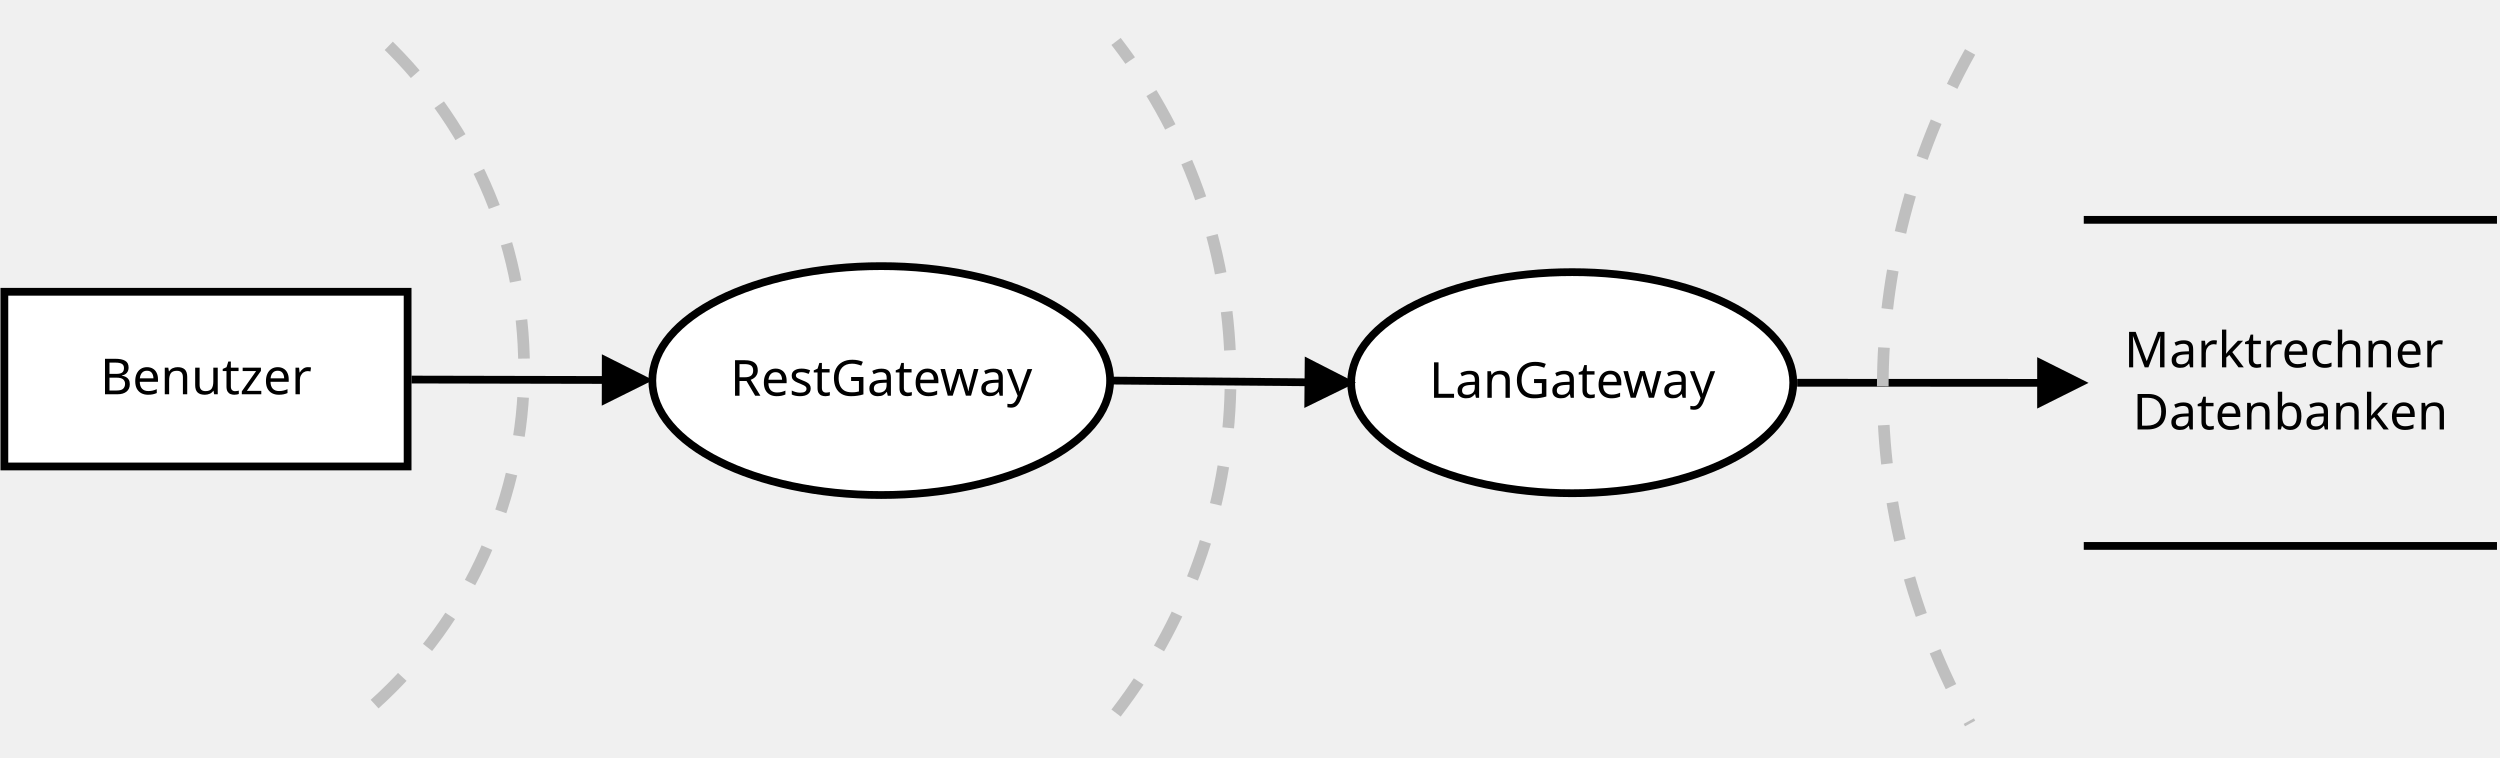
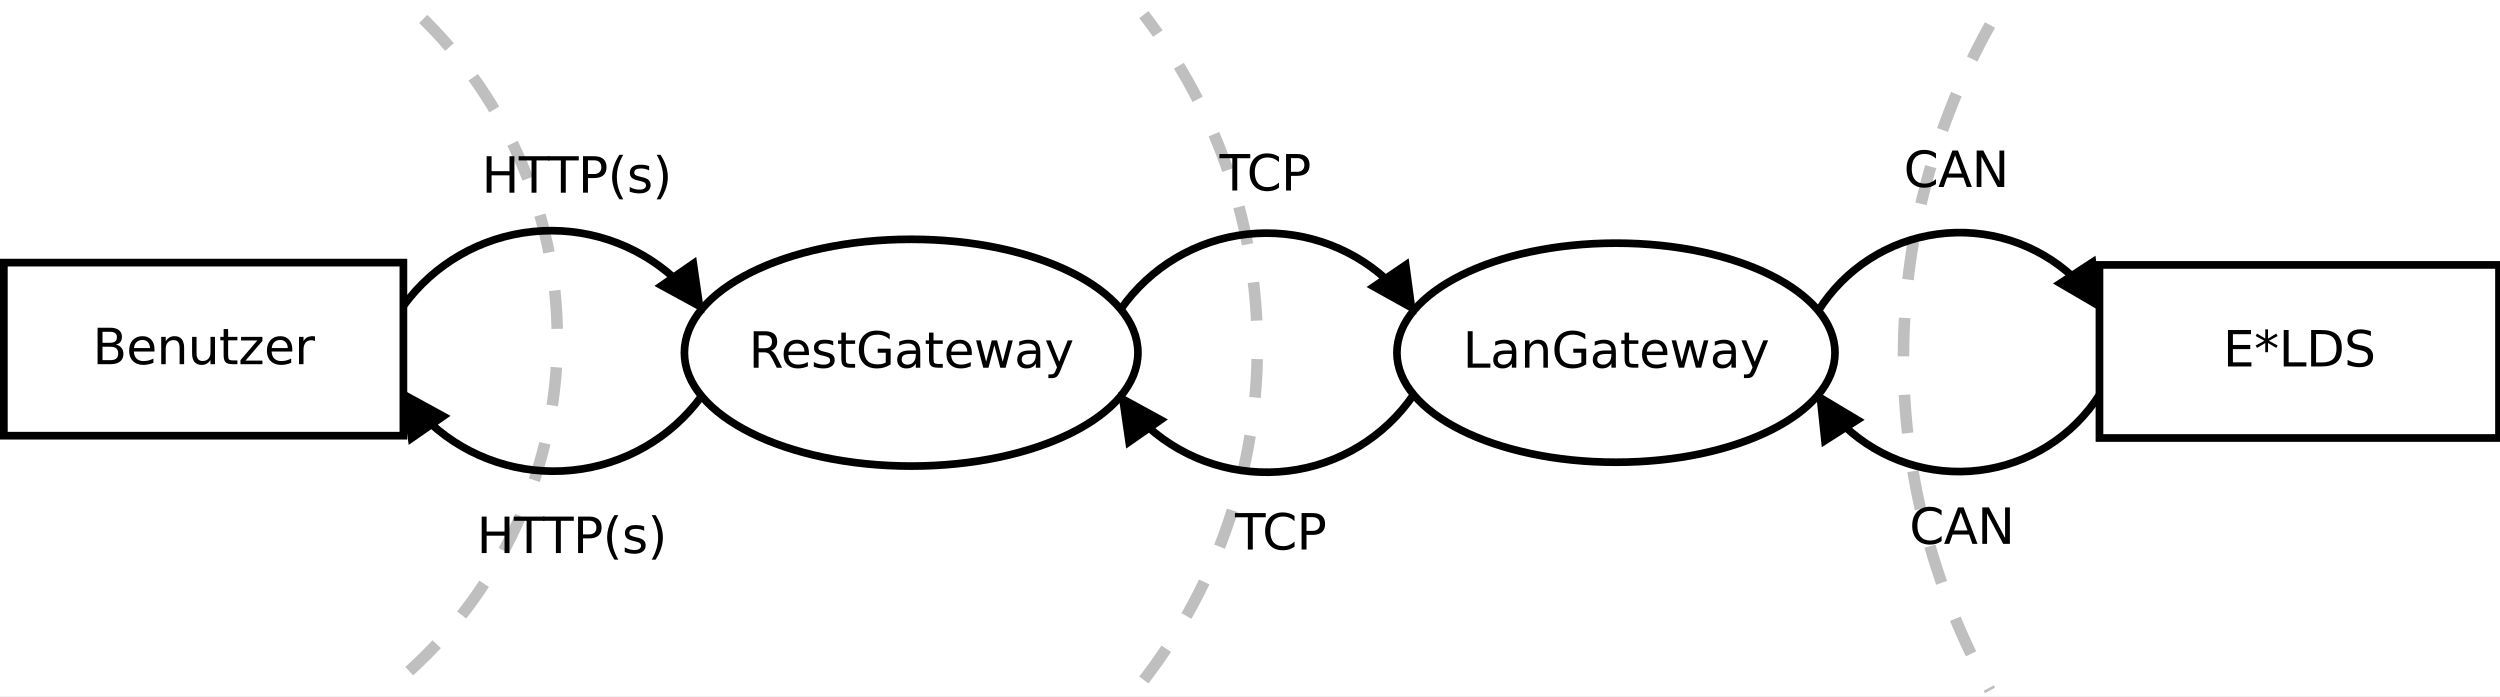
- <svg xmlns="http://www.w3.org/2000/svg" width="33cm" height="10cm" viewBox="40 137 644 182">
-   <g>
-     <rect style="fill: #ffffff" x="41.125" y="205.586" width="103.875" height="45" />
-     <rect style="fill: none; fill-opacity:0; stroke-width: 2; stroke: #000000" x="41.125" y="205.586" width="103.875" height="45" />
-     <text font-size="12.8" style="fill: #000000;text-anchor:middle;font-family:sans-serif;font-style:normal;font-weight:normal" x="93.062" y="231.986">
-       <tspan x="93.062" y="231.986">Benutzer</tspan>
-     </text>
+ <svg xmlns="http://www.w3.org/2000/svg" xmlns:xlink="http://www.w3.org/1999/xlink" width="650pt" height="181pt" viewBox="0 0 650 181" version="1.1">
+   <defs>
+     <g>
+       <symbol overflow="visible" id="glyph0-0">
+         <path style="stroke:none;" d="M 2.562 -4.531 L 2.562 -1.047 L 4.609 -1.047 C 5.305 -1.047 5.816 -1.188 6.141 -1.469 C 6.473 -1.758 6.641 -2.203 6.641 -2.797 C 6.641 -3.391 6.473 -3.828 6.141 -4.109 C 5.816 -4.391 5.305 -4.531 4.609 -4.531 Z M 2.562 -8.422 L 2.562 -5.562 L 4.453 -5.562 C 5.078 -5.562 5.539 -5.676 5.844 -5.906 C 6.156 -6.145 6.312 -6.508 6.312 -7 C 6.312 -7.477 6.156 -7.832 5.844 -8.062 C 5.539 -8.301 5.078 -8.422 4.453 -8.422 Z M 1.281 -9.484 L 4.547 -9.484 C 5.523 -9.484 6.281 -9.281 6.812 -8.875 C 7.344 -8.469 7.609 -7.891 7.609 -7.141 C 7.609 -6.555 7.473 -6.094 7.203 -5.75 C 6.93 -5.406 6.531 -5.191 6 -5.109 C 6.633 -4.973 7.125 -4.691 7.469 -4.266 C 7.82 -3.836 8 -3.301 8 -2.656 C 8 -1.812 7.707 -1.156 7.125 -0.688 C 6.551 -0.227 5.734 0 4.672 0 L 1.281 0 Z M 1.281 -9.484 " />
+       </symbol>
+       <symbol overflow="visible" id="glyph0-1">
+         <path style="stroke:none;" d="M 7.312 -3.844 L 7.312 -3.281 L 1.938 -3.281 C 1.988 -2.469 2.227 -1.852 2.656 -1.438 C 3.094 -1.02 3.695 -0.812 4.469 -0.812 C 4.914 -0.812 5.348 -0.863 5.766 -0.969 C 6.191 -1.082 6.613 -1.25 7.031 -1.469 L 7.031 -0.359 C 6.613 -0.18 6.18 -0.047 5.734 0.047 C 5.297 0.141 4.852 0.188 4.406 0.188 C 3.27 0.188 2.367 -0.141 1.703 -0.797 C 1.047 -1.461 0.719 -2.359 0.719 -3.484 C 0.719 -4.648 1.031 -5.57 1.656 -6.25 C 2.289 -6.938 3.141 -7.281 4.203 -7.281 C 5.16 -7.281 5.914 -6.973 6.469 -6.359 C 7.031 -5.742 7.312 -4.906 7.312 -3.844 Z M 6.141 -4.188 C 6.129 -4.82 5.945 -5.332 5.594 -5.719 C 5.25 -6.102 4.789 -6.297 4.219 -6.297 C 3.562 -6.297 3.035 -6.109 2.641 -5.734 C 2.254 -5.367 2.031 -4.852 1.969 -4.188 Z M 6.141 -4.188 " />
+       </symbol>
+       <symbol overflow="visible" id="glyph0-2">
+         <path style="stroke:none;" d="M 7.141 -4.297 L 7.141 0 L 5.969 0 L 5.969 -4.25 C 5.969 -4.926 5.836 -5.43 5.578 -5.766 C 5.316 -6.098 4.922 -6.266 4.391 -6.266 C 3.766 -6.266 3.27 -6.062 2.906 -5.656 C 2.539 -5.258 2.359 -4.711 2.359 -4.016 L 2.359 0 L 1.188 0 L 1.188 -7.109 L 2.359 -7.109 L 2.359 -6 C 2.641 -6.426 2.969 -6.742 3.344 -6.953 C 3.719 -7.172 4.156 -7.281 4.656 -7.281 C 5.469 -7.281 6.082 -7.023 6.5 -6.516 C 6.926 -6.016 7.141 -5.273 7.141 -4.297 Z M 7.141 -4.297 " />
+       </symbol>
+       <symbol overflow="visible" id="glyph0-3">
+         <path style="stroke:none;" d="M 1.109 -2.812 L 1.109 -7.109 L 2.266 -7.109 L 2.266 -2.844 C 2.266 -2.176 2.395 -1.672 2.656 -1.328 C 2.926 -0.992 3.32 -0.828 3.844 -0.828 C 4.477 -0.828 4.977 -1.023 5.344 -1.422 C 5.707 -1.828 5.891 -2.379 5.891 -3.078 L 5.891 -7.109 L 7.062 -7.109 L 7.062 0 L 5.891 0 L 5.891 -1.094 C 5.609 -0.656 5.281 -0.332 4.906 -0.125 C 4.531 0.082 4.094 0.188 3.594 0.188 C 2.781 0.188 2.16 -0.066 1.734 -0.578 C 1.316 -1.086 1.109 -1.832 1.109 -2.812 Z M 4.047 -7.281 Z M 4.047 -7.281 " />
+       </symbol>
+       <symbol overflow="visible" id="glyph0-4">
+         <path style="stroke:none;" d="M 2.375 -9.125 L 2.375 -7.109 L 4.781 -7.109 L 4.781 -6.203 L 2.375 -6.203 L 2.375 -2.344 C 2.375 -1.758 2.453 -1.383 2.609 -1.219 C 2.773 -1.062 3.102 -0.984 3.594 -0.984 L 4.781 -0.984 L 4.781 0 L 3.594 0 C 2.688 0 2.062 -0.164 1.719 -0.5 C 1.375 -0.844 1.203 -1.457 1.203 -2.344 L 1.203 -6.203 L 0.344 -6.203 L 0.344 -7.109 L 1.203 -7.109 L 1.203 -9.125 Z M 2.375 -9.125 " />
+       </symbol>
+       <symbol overflow="visible" id="glyph0-5">
+         <path style="stroke:none;" d="M 0.719 -7.109 L 6.266 -7.109 L 6.266 -6.047 L 1.875 -0.938 L 6.266 -0.938 L 6.266 0 L 0.562 0 L 0.562 -1.062 L 4.953 -6.172 L 0.719 -6.172 Z M 0.719 -7.109 " />
+       </symbol>
+       <symbol overflow="visible" id="glyph0-6">
+         <path style="stroke:none;" d="M 5.344 -6.016 C 5.207 -6.086 5.062 -6.141 4.906 -6.172 C 4.758 -6.211 4.594 -6.234 4.406 -6.234 C 3.75 -6.234 3.242 -6.02 2.891 -5.594 C 2.535 -5.164 2.359 -4.551 2.359 -3.75 L 2.359 0 L 1.188 0 L 1.188 -7.109 L 2.359 -7.109 L 2.359 -6 C 2.598 -6.438 2.914 -6.758 3.312 -6.969 C 3.707 -7.176 4.188 -7.281 4.75 -7.281 C 4.832 -7.281 4.922 -7.273 5.016 -7.266 C 5.109 -7.254 5.219 -7.238 5.344 -7.219 Z M 5.344 -6.016 " />
+       </symbol>
+       <symbol overflow="visible" id="glyph0-7">
+         <path style="stroke:none;" d="M 5.766 -4.438 C 6.047 -4.344 6.316 -4.145 6.578 -3.844 C 6.836 -3.539 7.098 -3.125 7.359 -2.594 L 8.656 0 L 7.281 0 L 6.062 -2.438 C 5.75 -3.07 5.445 -3.488 5.156 -3.688 C 4.863 -3.895 4.461 -4 3.953 -4 L 2.562 -4 L 2.562 0 L 1.281 0 L 1.281 -9.484 L 4.172 -9.484 C 5.254 -9.484 6.062 -9.254 6.594 -8.797 C 7.125 -8.348 7.391 -7.664 7.391 -6.75 C 7.391 -6.156 7.25 -5.66 6.969 -5.266 C 6.695 -4.867 6.297 -4.594 5.766 -4.438 Z M 2.562 -8.422 L 2.562 -5.062 L 4.172 -5.062 C 4.785 -5.062 5.25 -5.203 5.562 -5.484 C 5.883 -5.773 6.047 -6.195 6.047 -6.75 C 6.047 -7.301 5.883 -7.719 5.562 -8 C 5.25 -8.281 4.785 -8.422 4.172 -8.422 Z M 2.562 -8.422 " />
+       </symbol>
+       <symbol overflow="visible" id="glyph0-8">
+         <path style="stroke:none;" d="M 5.75 -6.906 L 5.75 -5.797 C 5.426 -5.961 5.086 -6.086 4.734 -6.172 C 4.379 -6.254 4.008 -6.297 3.625 -6.297 C 3.039 -6.297 2.602 -6.207 2.312 -6.031 C 2.031 -5.852 1.891 -5.586 1.891 -5.234 C 1.891 -4.961 1.988 -4.75 2.188 -4.594 C 2.395 -4.445 2.816 -4.301 3.453 -4.156 L 3.844 -4.062 C 4.676 -3.883 5.266 -3.633 5.609 -3.312 C 5.961 -2.988 6.141 -2.539 6.141 -1.969 C 6.141 -1.301 5.879 -0.773 5.359 -0.391 C 4.836 -0.004 4.117 0.188 3.203 0.188 C 2.816 0.188 2.414 0.148 2 0.078 C 1.594 0.004 1.16 -0.109 0.703 -0.266 L 0.703 -1.469 C 1.141 -1.238 1.566 -1.066 1.984 -0.953 C 2.398 -0.848 2.812 -0.797 3.219 -0.797 C 3.77 -0.797 4.191 -0.891 4.484 -1.078 C 4.785 -1.266 4.938 -1.531 4.938 -1.875 C 4.938 -2.188 4.828 -2.426 4.609 -2.594 C 4.398 -2.77 3.938 -2.938 3.219 -3.094 L 2.812 -3.188 C 2.082 -3.344 1.555 -3.578 1.234 -3.891 C 0.91 -4.203 0.75 -4.633 0.75 -5.188 C 0.75 -5.852 0.984 -6.367 1.453 -6.734 C 1.93 -7.098 2.609 -7.281 3.484 -7.281 C 3.91 -7.281 4.316 -7.25 4.703 -7.188 C 5.086 -7.125 5.438 -7.031 5.75 -6.906 Z M 5.75 -6.906 " />
+       </symbol>
+       <symbol overflow="visible" id="glyph0-9">
+         <path style="stroke:none;" d="M 7.734 -1.359 L 7.734 -3.891 L 5.641 -3.891 L 5.641 -4.953 L 9 -4.953 L 9 -0.875 C 8.508 -0.531 7.961 -0.266 7.359 -0.078 C 6.766 0.098 6.129 0.188 5.453 0.188 C 3.973 0.188 2.816 -0.242 1.984 -1.109 C 1.148 -1.973 0.734 -3.18 0.734 -4.734 C 0.734 -6.273 1.148 -7.477 1.984 -8.344 C 2.816 -9.219 3.973 -9.656 5.453 -9.656 C 6.078 -9.656 6.664 -9.578 7.219 -9.422 C 7.781 -9.266 8.297 -9.039 8.766 -8.75 L 8.766 -7.375 C 8.285 -7.781 7.781 -8.082 7.25 -8.281 C 6.719 -8.488 6.156 -8.594 5.562 -8.594 C 4.406 -8.594 3.535 -8.27 2.953 -7.625 C 2.367 -6.977 2.078 -6.016 2.078 -4.734 C 2.078 -3.453 2.367 -2.488 2.953 -1.844 C 3.535 -1.195 4.406 -0.875 5.562 -0.875 C 6.02 -0.875 6.426 -0.91 6.781 -0.984 C 7.133 -1.066 7.453 -1.191 7.734 -1.359 Z M 7.734 -1.359 " />
+       </symbol>
+       <symbol overflow="visible" id="glyph0-10">
+         <path style="stroke:none;" d="M 4.453 -3.578 C 3.516 -3.578 2.863 -3.469 2.5 -3.25 C 2.133 -3.031 1.953 -2.66 1.953 -2.141 C 1.953 -1.734 2.086 -1.406 2.359 -1.156 C 2.629 -0.914 3 -0.797 3.469 -0.797 C 4.113 -0.797 4.633 -1.023 5.031 -1.484 C 5.426 -1.941 5.625 -2.551 5.625 -3.312 L 5.625 -3.578 Z M 6.781 -4.062 L 6.781 0 L 5.625 0 L 5.625 -1.078 C 5.352 -0.648 5.02 -0.332 4.625 -0.125 C 4.227 0.082 3.738 0.188 3.156 0.188 C 2.426 0.188 1.848 -0.016 1.422 -0.422 C 0.992 -0.836 0.781 -1.383 0.781 -2.062 C 0.781 -2.863 1.047 -3.469 1.578 -3.875 C 2.117 -4.281 2.922 -4.484 3.984 -4.484 L 5.625 -4.484 L 5.625 -4.609 C 5.625 -5.141 5.445 -5.551 5.094 -5.844 C 4.738 -6.145 4.238 -6.297 3.594 -6.297 C 3.188 -6.297 2.789 -6.242 2.406 -6.141 C 2.02 -6.047 1.648 -5.898 1.297 -5.703 L 1.297 -6.781 C 1.723 -6.945 2.141 -7.07 2.547 -7.156 C 2.953 -7.238 3.344 -7.281 3.719 -7.281 C 4.75 -7.281 5.516 -7.016 6.016 -6.484 C 6.523 -5.953 6.781 -5.145 6.781 -4.062 Z M 6.781 -4.062 " />
+       </symbol>
+       <symbol overflow="visible" id="glyph0-11">
+         <path style="stroke:none;" d="M 0.547 -7.109 L 1.719 -7.109 L 3.172 -1.562 L 4.625 -7.109 L 6 -7.109 L 7.469 -1.562 L 8.922 -7.109 L 10.094 -7.109 L 8.234 0 L 6.844 0 L 5.312 -5.828 L 3.781 0 L 2.406 0 Z M 0.547 -7.109 " />
+       </symbol>
+       <symbol overflow="visible" id="glyph0-12">
+         <path style="stroke:none;" d="M 4.188 0.656 C 3.852 1.508 3.531 2.062 3.219 2.312 C 2.906 2.57 2.488 2.703 1.969 2.703 L 1.031 2.703 L 1.031 1.734 L 1.719 1.734 C 2.039 1.734 2.289 1.656 2.469 1.5 C 2.645 1.344 2.836 0.984 3.047 0.422 L 3.266 -0.109 L 0.391 -7.109 L 1.625 -7.109 L 3.844 -1.547 L 6.062 -7.109 L 7.312 -7.109 Z M 4.188 0.656 " />
+       </symbol>
+       <symbol overflow="visible" id="glyph0-13">
+         <path style="stroke:none;" d="M 1.281 -9.484 L 2.562 -9.484 L 2.562 -1.078 L 7.172 -1.078 L 7.172 0 L 1.281 0 Z M 1.281 -9.484 " />
+       </symbol>
+       <symbol overflow="visible" id="glyph0-14">
+         <path style="stroke:none;" d="M 1.281 -9.484 L 7.266 -9.484 L 7.266 -8.391 L 2.562 -8.391 L 2.562 -5.594 L 7.078 -5.594 L 7.078 -4.516 L 2.562 -4.516 L 2.562 -1.078 L 7.375 -1.078 L 7.375 0 L 1.281 0 Z M 1.281 -9.484 " />
+       </symbol>
+       <symbol overflow="visible" id="glyph0-15">
+         <path style="stroke:none;" d="M 6.109 -7.922 L 3.828 -6.688 L 6.109 -5.453 L 5.75 -4.828 L 3.609 -6.109 L 3.609 -3.719 L 2.891 -3.719 L 2.891 -6.109 L 0.75 -4.828 L 0.391 -5.453 L 2.672 -6.688 L 0.391 -7.922 L 0.75 -8.547 L 2.891 -7.25 L 2.891 -9.656 L 3.609 -9.656 L 3.609 -7.25 L 5.75 -8.547 Z M 6.109 -7.922 " />
+       </symbol>
+       <symbol overflow="visible" id="glyph0-16">
+         <path style="stroke:none;" d="M 2.562 -8.422 L 2.562 -1.047 L 4.109 -1.047 C 5.41 -1.047 6.363 -1.344 6.969 -1.938 C 7.582 -2.531 7.891 -3.469 7.891 -4.75 C 7.891 -6.02 7.582 -6.945 6.969 -7.531 C 6.363 -8.125 5.41 -8.422 4.109 -8.422 Z M 1.281 -9.484 L 3.906 -9.484 C 5.75 -9.484 7.098 -9.098 7.953 -8.328 C 8.816 -7.566 9.25 -6.375 9.25 -4.75 C 9.25 -3.113 8.816 -1.91 7.953 -1.141 C 7.086 -0.379 5.738 0 3.906 0 L 1.281 0 Z M 1.281 -9.484 " />
+       </symbol>
+       <symbol overflow="visible" id="glyph0-17">
+         <path style="stroke:none;" d="M 6.953 -9.172 L 6.953 -7.922 C 6.473 -8.148 6.016 -8.32 5.578 -8.438 C 5.148 -8.551 4.734 -8.609 4.328 -8.609 C 3.629 -8.609 3.086 -8.473 2.703 -8.203 C 2.328 -7.93 2.141 -7.547 2.141 -7.047 C 2.141 -6.629 2.266 -6.312 2.516 -6.094 C 2.773 -5.883 3.254 -5.711 3.953 -5.578 L 4.734 -5.422 C 5.68 -5.234 6.383 -4.91 6.844 -4.453 C 7.301 -3.992 7.531 -3.379 7.531 -2.609 C 7.531 -1.691 7.223 -0.992 6.609 -0.516 C 5.992 -0.047 5.086 0.188 3.891 0.188 C 3.441 0.188 2.961 0.133 2.453 0.031 C 1.953 -0.07 1.43 -0.223 0.891 -0.422 L 0.891 -1.734 C 1.41 -1.441 1.922 -1.223 2.422 -1.078 C 2.922 -0.93 3.41 -0.859 3.891 -0.859 C 4.629 -0.859 5.195 -1 5.594 -1.281 C 5.988 -1.57 6.188 -1.984 6.188 -2.516 C 6.188 -2.984 6.039 -3.348 5.75 -3.609 C 5.469 -3.867 5.004 -4.066 4.359 -4.203 L 3.578 -4.359 C 2.617 -4.547 1.926 -4.844 1.5 -5.25 C 1.07 -5.656 0.859 -6.219 0.859 -6.938 C 0.859 -7.781 1.148 -8.441 1.734 -8.922 C 2.328 -9.41 3.145 -9.656 4.188 -9.656 C 4.625 -9.656 5.07 -9.613 5.531 -9.531 C 6 -9.445 6.473 -9.328 6.953 -9.172 Z M 6.953 -9.172 " />
+       </symbol>
+       <symbol overflow="visible" id="glyph0-18">
+         <path style="stroke:none;" d="M 1.281 -9.484 L 2.562 -9.484 L 2.562 -5.594 L 7.219 -5.594 L 7.219 -9.484 L 8.5 -9.484 L 8.5 0 L 7.219 0 L 7.219 -4.516 L 2.562 -4.516 L 2.562 0 L 1.281 0 Z M 1.281 -9.484 " />
+       </symbol>
+       <symbol overflow="visible" id="glyph0-19">
+         <path style="stroke:none;" d="M -0.031 -9.484 L 7.984 -9.484 L 7.984 -8.391 L 4.609 -8.391 L 4.609 0 L 3.328 0 L 3.328 -8.391 L -0.031 -8.391 Z M -0.031 -9.484 " />
+       </symbol>
+       <symbol overflow="visible" id="glyph0-20">
+         <path style="stroke:none;" d="M 2.562 -8.422 L 2.562 -4.859 L 4.172 -4.859 C 4.766 -4.859 5.223 -5.016 5.547 -5.328 C 5.879 -5.641 6.047 -6.078 6.047 -6.641 C 6.047 -7.211 5.879 -7.648 5.547 -7.953 C 5.223 -8.266 4.766 -8.422 4.172 -8.422 Z M 1.281 -9.484 L 4.172 -9.484 C 5.234 -9.484 6.035 -9.238 6.578 -8.75 C 7.117 -8.27 7.391 -7.566 7.391 -6.641 C 7.391 -5.711 7.117 -5.008 6.578 -4.531 C 6.035 -4.051 5.234 -3.812 4.172 -3.812 L 2.562 -3.812 L 2.562 0 L 1.281 0 Z M 1.281 -9.484 " />
+       </symbol>
+       <symbol overflow="visible" id="glyph0-21">
+         <path style="stroke:none;" d="M 4.031 -9.859 C 3.469 -8.891 3.047 -7.926 2.766 -6.969 C 2.492 -6.02 2.359 -5.055 2.359 -4.078 C 2.359 -3.098 2.492 -2.129 2.766 -1.172 C 3.047 -0.211 3.469 0.75 4.031 1.719 L 3.016 1.719 C 2.379 0.719 1.906 -0.258 1.594 -1.219 C 1.281 -2.176 1.125 -3.129 1.125 -4.078 C 1.125 -5.023 1.281 -5.973 1.594 -6.922 C 1.906 -7.879 2.379 -8.859 3.016 -9.859 Z M 4.031 -9.859 " />
+       </symbol>
+       <symbol overflow="visible" id="glyph0-22">
+         <path style="stroke:none;" d="M 1.047 -9.859 L 2.062 -9.859 C 2.695 -8.859 3.172 -7.879 3.484 -6.922 C 3.797 -5.973 3.953 -5.023 3.953 -4.078 C 3.953 -3.129 3.797 -2.176 3.484 -1.219 C 3.172 -0.258 2.695 0.719 2.062 1.719 L 1.047 1.719 C 1.609 0.75 2.023 -0.211 2.297 -1.172 C 2.578 -2.129 2.719 -3.098 2.719 -4.078 C 2.719 -5.055 2.578 -6.02 2.297 -6.969 C 2.023 -7.926 1.609 -8.891 1.047 -9.859 Z M 1.047 -9.859 " />
+       </symbol>
+       <symbol overflow="visible" id="glyph0-23">
+         <path style="stroke:none;" d="M 8.375 -8.75 L 8.375 -7.391 C 7.938 -7.797 7.473 -8.098 6.984 -8.297 C 6.504 -8.492 5.988 -8.594 5.438 -8.594 C 4.352 -8.594 3.52 -8.258 2.938 -7.594 C 2.363 -6.938 2.078 -5.984 2.078 -4.734 C 2.078 -3.484 2.363 -2.523 2.938 -1.859 C 3.52 -1.203 4.352 -0.875 5.438 -0.875 C 5.988 -0.875 6.504 -0.973 6.984 -1.172 C 7.473 -1.367 7.938 -1.664 8.375 -2.062 L 8.375 -0.734 C 7.926 -0.422 7.453 -0.188 6.953 -0.031 C 6.453 0.113 5.922 0.188 5.359 0.188 C 3.922 0.188 2.789 -0.25 1.969 -1.125 C 1.145 -2.008 0.734 -3.211 0.734 -4.734 C 0.734 -6.254 1.145 -7.453 1.969 -8.328 C 2.789 -9.211 3.922 -9.656 5.359 -9.656 C 5.922 -9.656 6.453 -9.578 6.953 -9.422 C 7.461 -9.273 7.938 -9.051 8.375 -8.75 Z M 8.375 -8.75 " />
+       </symbol>
+       <symbol overflow="visible" id="glyph0-24">
+         <path style="stroke:none;" d="M 4.438 -8.219 L 2.703 -3.5 L 6.188 -3.5 Z M 3.719 -9.484 L 5.172 -9.484 L 8.781 0 L 7.453 0 L 6.594 -2.438 L 2.312 -2.438 L 1.453 0 L 0.109 0 Z M 3.719 -9.484 " />
+       </symbol>
+       <symbol overflow="visible" id="glyph0-25">
+         <path style="stroke:none;" d="M 1.281 -9.484 L 3 -9.484 L 7.203 -1.547 L 7.203 -9.484 L 8.453 -9.484 L 8.453 0 L 6.719 0 L 2.516 -7.922 L 2.516 0 L 1.281 0 Z M 1.281 -9.484 " />
+       </symbol>
+     </g>
+   </defs>
+   <g id="surface66992">
+     <rect x="0" y="0" width="650" height="181" style="fill:rgb(100%,100%,100%);fill-opacity:1;stroke:none;" />
+     <path style="fill-rule:evenodd;fill:rgb(100%,100%,100%);fill-opacity:1;stroke-width:0.1;stroke-linecap:butt;stroke-linejoin:miter;stroke:rgb(0%,0%,0%);stroke-opacity:1;stroke-miterlimit:10;" d="M 1.555 10.279 L 6.749 10.279 L 6.749 12.529 L 1.555 12.529 Z M 1.555 10.279 " transform="matrix(20,0,0,20,-30.09784,-137.3)" />
+     <g style="fill:rgb(0%,0%,0%);fill-opacity:1;">
+       <use xlink:href="#glyph0-0" x="24.09" y="94.688" />
+       <use xlink:href="#glyph0-1" x="32.859" y="94.688" />
+       <use xlink:href="#glyph0-2" x="40.73" y="94.688" />
+       <use xlink:href="#glyph0-3" x="48.836" y="94.688" />
+       <use xlink:href="#glyph0-4" x="56.941" y="94.688" />
+       <use xlink:href="#glyph0-5" x="61.961" y="94.688" />
+       <use xlink:href="#glyph0-1" x="68.68" y="94.688" />
+       <use xlink:href="#glyph0-6" x="76.551" y="94.688" />
+     </g>
+     <path style="fill-rule:evenodd;fill:rgb(100%,100%,100%);fill-opacity:1;stroke-width:0.1;stroke-linecap:butt;stroke-linejoin:miter;stroke:rgb(0%,0%,0%);stroke-opacity:1;stroke-miterlimit:10;" d="M 16.298 11.45 C 16.298 12.264 14.978 12.924 13.35 12.924 C 11.722 12.924 10.402 12.264 10.402 11.45 C 10.402 10.636 11.722 9.976 13.35 9.976 C 14.978 9.976 16.298 10.636 16.298 11.45 " transform="matrix(20,0,0,20,-30.09784,-137.3)" />
+     <g style="fill:rgb(0%,0%,0%);fill-opacity:1;">
+       <use xlink:href="#glyph0-7" x="194.676" y="95.605" />
+       <use xlink:href="#glyph0-1" x="203.016" y="95.605" />
+       <use xlink:href="#glyph0-8" x="210.887" y="95.605" />
+       <use xlink:href="#glyph0-4" x="217.547" y="95.605" />
+       <use xlink:href="#glyph0-9" x="222.566" y="95.605" />
+       <use xlink:href="#glyph0-10" x="232.488" y="95.605" />
+       <use xlink:href="#glyph0-4" x="240.34" y="95.605" />
+       <use xlink:href="#glyph0-1" x="245.359" y="95.605" />
+       <use xlink:href="#glyph0-11" x="253.23" y="95.605" />
+       <use xlink:href="#glyph0-10" x="263.699" y="95.605" />
+       <use xlink:href="#glyph0-12" x="271.551" y="95.605" />
+     </g>
+     <path style="fill-rule:evenodd;fill:rgb(100%,100%,100%);fill-opacity:1;stroke-width:0.1;stroke-linecap:butt;stroke-linejoin:miter;stroke:rgb(0%,0%,0%);stroke-opacity:1;stroke-miterlimit:10;" d="M 25.36 11.45 C 25.36 12.236 24.085 12.874 22.513 12.874 C 20.94 12.874 19.665 12.236 19.665 11.45 C 19.665 10.664 20.94 10.026 22.513 10.026 C 24.085 10.026 25.36 10.664 25.36 11.45 " transform="matrix(20,0,0,20,-30.09784,-137.3)" />
+     <g style="fill:rgb(0%,0%,0%);fill-opacity:1;">
+       <use xlink:href="#glyph0-13" x="380.328" y="95.602" />
+       <use xlink:href="#glyph0-10" x="387.457" y="95.602" />
+       <use xlink:href="#glyph0-2" x="395.309" y="95.602" />
+       <use xlink:href="#glyph0-9" x="403.414" y="95.602" />
+       <use xlink:href="#glyph0-10" x="413.336" y="95.602" />
+       <use xlink:href="#glyph0-4" x="421.188" y="95.602" />
+       <use xlink:href="#glyph0-1" x="426.207" y="95.602" />
+       <use xlink:href="#glyph0-11" x="434.078" y="95.602" />
+       <use xlink:href="#glyph0-10" x="444.547" y="95.602" />
+       <use xlink:href="#glyph0-12" x="452.398" y="95.602" />
+     </g>
+     <path style="fill:none;stroke-width:0.15;stroke-linecap:butt;stroke-linejoin:miter;stroke:rgb(74.902%,74.902%,74.902%);stroke-opacity:1;stroke-dasharray:0.5,0.5;stroke-miterlimit:10;" d="M 6.825 15.59 L 6.825 15.59 C 8.05 14.486 8.75 12.914 8.75 11.265 C 8.75 9.616 8.05 8.044 6.825 6.94 " transform="matrix(20,0,0,20,-30.09784,-137.3)" />
+     <path style="fill:none;stroke-width:0.15;stroke-linecap:butt;stroke-linejoin:miter;stroke:rgb(74.902%,74.902%,74.902%);stroke-opacity:1;stroke-dasharray:0.5,0.5;stroke-miterlimit:10;" d="M 16.375 15.705 L 16.375 15.705 C 18.342 13.157 18.342 9.603 16.375 7.055 " transform="matrix(20,0,0,20,-30.09784,-137.3)" />
+     <path style="fill:none;stroke-width:0.15;stroke-linecap:butt;stroke-linejoin:miter;stroke:rgb(74.902%,74.902%,74.902%);stroke-opacity:1;stroke-dasharray:0.5,0.5;stroke-miterlimit:10;" d="M 27.375 7.19 L 27.375 7.19 C 25.875 9.878 25.875 13.152 27.375 15.84 " transform="matrix(20,0,0,20,-30.09784,-137.3)" />
+     <path style="fill-rule:evenodd;fill:rgb(100%,100%,100%);fill-opacity:1;stroke-width:0.1;stroke-linecap:butt;stroke-linejoin:miter;stroke:rgb(0%,0%,0%);stroke-opacity:1;stroke-miterlimit:10;" d="M 28.798 10.309 L 33.992 10.309 L 33.992 12.559 L 28.798 12.559 Z M 28.798 10.309 " transform="matrix(20,0,0,20,-30.09784,-137.3)" />
+     <g style="fill:rgb(0%,0%,0%);fill-opacity:1;">
+       <use xlink:href="#glyph0-14" x="577.992" y="95.285" />
+       <use xlink:href="#glyph0-15" x="586.078" y="95.285" />
+       <use xlink:href="#glyph0-13" x="592.484" y="95.285" />
+       <use xlink:href="#glyph0-16" x="599.613" y="95.285" />
+       <use xlink:href="#glyph0-17" x="609.477" y="95.285" />
+     </g>
+     <path style="fill:none;stroke-width:0.1;stroke-linecap:butt;stroke-linejoin:miter;stroke:rgb(0%,0%,0%);stroke-opacity:1;stroke-miterlimit:10;" d="M 25.486 12.408 L 25.486 12.408 C 25.956 12.849 26.599 13.059 27.238 12.979 C 27.879 12.9 28.45 12.54 28.798 11.997 " transform="matrix(20,0,0,20,-30.09784,-137.3)" />
+     <path style="fill-rule:evenodd;fill:rgb(0%,0%,0%);fill-opacity:1;stroke-width:0.1;stroke-linecap:butt;stroke-linejoin:miter;stroke:rgb(0%,0%,0%);stroke-opacity:1;stroke-miterlimit:10;" d="M 25.65 12.324 L 25.17 12.037 L 25.229 12.593 Z M 25.65 12.324 " transform="matrix(20,0,0,20,-30.09784,-137.3)" />
+     <path style="fill:none;stroke-width:0.1;stroke-linecap:butt;stroke-linejoin:miter;stroke:rgb(0%,0%,0%);stroke-opacity:1;stroke-miterlimit:10;" d="M 28.451 10.462 L 28.451 10.462 C 27.976 10.025 27.332 9.822 26.693 9.908 C 26.054 9.993 25.486 10.359 25.143 10.905 " transform="matrix(20,0,0,20,-30.09784,-137.3)" />
+     <path style="fill-rule:evenodd;fill:rgb(0%,0%,0%);fill-opacity:1;stroke-width:0.1;stroke-linecap:butt;stroke-linejoin:miter;stroke:rgb(0%,0%,0%);stroke-opacity:1;stroke-miterlimit:10;" d="M 28.288 10.548 L 28.771 10.83 L 28.706 10.275 Z M 28.288 10.548 " transform="matrix(20,0,0,20,-30.09784,-137.3)" />
+     <path style="fill:none;stroke-width:0.1;stroke-linecap:butt;stroke-linejoin:miter;stroke:rgb(0%,0%,0%);stroke-opacity:1;stroke-miterlimit:10;" d="M 16.431 12.417 L 16.431 12.417 C 16.928 12.861 17.592 13.068 18.252 12.987 C 18.913 12.907 19.507 12.545 19.882 11.995 " transform="matrix(20,0,0,20,-30.09784,-137.3)" />
+     <path style="fill-rule:evenodd;fill:rgb(0%,0%,0%);fill-opacity:1;stroke-width:0.1;stroke-linecap:butt;stroke-linejoin:miter;stroke:rgb(0%,0%,0%);stroke-opacity:1;stroke-miterlimit:10;" d="M 16.593 12.323 L 16.103 12.055 L 16.183 12.609 Z M 16.593 12.323 " transform="matrix(20,0,0,20,-30.09784,-137.3)" />
+     <path style="fill:none;stroke-width:0.1;stroke-linecap:butt;stroke-linejoin:miter;stroke:rgb(0%,0%,0%);stroke-opacity:1;stroke-miterlimit:10;" d="M 19.529 10.499 L 19.529 10.499 C 19.037 10.05 18.375 9.836 17.713 9.91 C 17.052 9.984 16.455 10.34 16.074 10.886 " transform="matrix(20,0,0,20,-30.09784,-137.3)" />
+     <path style="fill-rule:evenodd;fill:rgb(0%,0%,0%);fill-opacity:1;stroke-width:0.1;stroke-linecap:butt;stroke-linejoin:miter;stroke:rgb(0%,0%,0%);stroke-opacity:1;stroke-miterlimit:10;" d="M 19.365 10.592 L 19.854 10.864 L 19.779 10.31 Z M 19.365 10.592 " transform="matrix(20,0,0,20,-30.09784,-137.3)" />
+     <path style="fill:none;stroke-width:0.1;stroke-linecap:butt;stroke-linejoin:miter;stroke:rgb(0%,0%,0%);stroke-opacity:1;stroke-miterlimit:10;" d="M 10.27 10.481 L 10.27 10.481 C 9.77 10.027 9.101 9.807 8.429 9.876 C 7.757 9.945 7.146 10.296 6.749 10.842 " transform="matrix(20,0,0,20,-30.09784,-137.3)" />
+     <path style="fill-rule:evenodd;fill:rgb(0%,0%,0%);fill-opacity:1;stroke-width:0.1;stroke-linecap:butt;stroke-linejoin:miter;stroke:rgb(0%,0%,0%);stroke-opacity:1;stroke-miterlimit:10;" d="M 10.107 10.577 L 10.598 10.845 L 10.518 10.292 Z M 10.107 10.577 " transform="matrix(20,0,0,20,-30.09784,-137.3)" />
+     <path style="fill:none;stroke-width:0.1;stroke-linecap:butt;stroke-linejoin:miter;stroke:rgb(0%,0%,0%);stroke-opacity:1;stroke-miterlimit:10;" d="M 7.104 12.372 L 7.104 12.372 C 7.604 12.827 8.273 13.047 8.945 12.978 C 9.617 12.91 10.228 12.56 10.626 12.014 " transform="matrix(20,0,0,20,-30.09784,-137.3)" />
+     <path style="fill-rule:evenodd;fill:rgb(0%,0%,0%);fill-opacity:1;stroke-width:0.1;stroke-linecap:butt;stroke-linejoin:miter;stroke:rgb(0%,0%,0%);stroke-opacity:1;stroke-miterlimit:10;" d="M 7.267 12.276 L 6.777 12.008 L 6.856 12.561 Z M 7.267 12.276 " transform="matrix(20,0,0,20,-30.09784,-137.3)" />
+     <g style="fill:rgb(0%,0%,0%);fill-opacity:1;">
+       <use xlink:href="#glyph0-18" x="125.246" y="50.102" />
+       <use xlink:href="#glyph0-19" x="134.875" y="50.102" />
+       <use xlink:href="#glyph0-19" x="142.492" y="50.102" />
+       <use xlink:href="#glyph0-20" x="150.305" y="50.102" />
+       <use xlink:href="#glyph0-21" x="158.02" y="50.102" />
+       <use xlink:href="#glyph0-8" x="163.02" y="50.102" />
+       <use xlink:href="#glyph0-22" x="169.68" y="50.102" />
+     </g>
+     <g style="fill:rgb(0%,0%,0%);fill-opacity:1;">
+       <use xlink:href="#glyph0-18" x="123.961" y="143.797" />
+       <use xlink:href="#glyph0-19" x="133.59" y="143.797" />
+       <use xlink:href="#glyph0-19" x="141.207" y="143.797" />
+       <use xlink:href="#glyph0-20" x="149.02" y="143.797" />
+       <use xlink:href="#glyph0-21" x="156.734" y="143.797" />
+       <use xlink:href="#glyph0-8" x="161.734" y="143.797" />
+       <use xlink:href="#glyph0-22" x="168.395" y="143.797" />
+     </g>
+     <g style="fill:rgb(0%,0%,0%);fill-opacity:1;">
+       <use xlink:href="#glyph0-19" x="317.078" y="49.531" />
+       <use xlink:href="#glyph0-23" x="324.168" y="49.531" />
+       <use xlink:href="#glyph0-20" x="333.094" y="49.531" />
+     </g>
+     <g style="fill:rgb(0%,0%,0%);fill-opacity:1;">
+       <use xlink:href="#glyph0-19" x="321.113" y="142.883" />
+       <use xlink:href="#glyph0-23" x="328.203" y="142.883" />
+       <use xlink:href="#glyph0-20" x="337.129" y="142.883" />
+     </g>
+     <g style="fill:rgb(0%,0%,0%);fill-opacity:1;">
+       <use xlink:href="#glyph0-23" x="494.977" y="48.617" />
+       <use xlink:href="#glyph0-24" x="503.902" y="48.617" />
+       <use xlink:href="#glyph0-25" x="512.652" y="48.617" />
+     </g>
+     <g style="fill:rgb(0%,0%,0%);fill-opacity:1;">
+       <use xlink:href="#glyph0-23" x="496.441" y="141.414" />
+       <use xlink:href="#glyph0-24" x="505.367" y="141.414" />
+       <use xlink:href="#glyph0-25" x="514.117" y="141.414" />
+     </g>
  </g>
-   <g>
-     <ellipse style="fill: #ffffff" cx="267" cy="228.459" rx="58.966" ry="29.483" />
-     <ellipse style="fill: none; fill-opacity:0; stroke-width: 2; stroke: #000000" cx="267" cy="228.459" rx="58.966" ry="29.483" />
-     <text font-size="12.8" style="fill: #000000;text-anchor:middle;font-family:sans-serif;font-style:normal;font-weight:normal" x="267" y="232.359">
-       <tspan x="267" y="232.359">RestGateway</tspan>
-     </text>
-   </g>
-   <g>
-     <ellipse style="fill: #ffffff" cx="444.999" cy="229.001" rx="56.945" ry="28.473" />
-     <ellipse style="fill: none; fill-opacity:0; stroke-width: 2; stroke: #000000" cx="444.999" cy="229.001" rx="56.945" ry="28.473" />
-     <text font-size="12.8" style="fill: #000000;text-anchor:middle;font-family:sans-serif;font-style:normal;font-weight:normal" x="444.999" y="232.901">
-       <tspan x="444.999" y="232.901">LanGateway</tspan>
-     </text>
-   </g>
-   <g>
-     <line style="fill: none; fill-opacity:0; stroke-width: 2; stroke: #000000" x1="576.778" y1="271.055" x2="683.222" y2="271.055" />
-     <line style="fill: none; fill-opacity:0; stroke-width: 2; stroke: #000000" x1="576.778" y1="187.055" x2="683.222" y2="187.055" />
-     <text font-size="12.8" style="fill: #000000;text-anchor:middle;font-family:sans-serif;font-style:normal;font-weight:normal" x="630" y="225.055">
-       <tspan x="630" y="225.055">Marktrechner</tspan>
-       <tspan x="630" y="241.055">Datenbanken</tspan>
-     </text>
-   </g>
-   <g>
-     <line style="fill: none; fill-opacity:0; stroke-width: 2; stroke: #000000" x1="502.95" y1="229.024" x2="565.778" y2="229.05" />
-     <polygon style="fill: #000000" points="565.776,234.05 575.778,229.054 565.78,224.05 " />
-     <polygon style="fill: none; fill-opacity:0; stroke-width: 2; stroke: #000000" points="565.776,234.05 575.778,229.054 565.78,224.05 " />
-   </g>
-   <g>
-     <line style="fill: none; fill-opacity:0; stroke-width: 2; stroke: #000000" x1="145.995" y1="228.199" x2="196.028" y2="228.307" />
-     <polygon style="fill: #000000" points="196.018,233.307 206.028,228.328 196.039,223.307 " />
-     <polygon style="fill: none; fill-opacity:0; stroke-width: 2; stroke: #000000" points="196.018,233.307 206.028,228.328 196.039,223.307 " />
-   </g>
-   <g>
-     <line style="fill: none; fill-opacity:0; stroke-width: 2; stroke: #000000" x1="325.966" y1="228.458" x2="377.054" y2="228.904" />
-     <polygon style="fill: #000000" points="377.011,233.904 387.054,228.991 377.098,223.904 " />
-     <polygon style="fill: none; fill-opacity:0; stroke-width: 2; stroke: #000000" points="377.011,233.904 387.054,228.991 377.098,223.904 " />
-   </g>
-   <path style="fill: none; fill-opacity:0; stroke-width: 3; stroke-dasharray: 10; stroke: #bfbfbf" d="M 136.5,311.8 A 116.422,116.422 0 0 0 136.5,138.8" />
-   <path style="fill: none; fill-opacity:0; stroke-width: 3; stroke-dasharray: 10; stroke: #bfbfbf" d="M 327.5,314.1 A 141.568,141.568 0 0 0 327.5,141.1" />
-   <path style="fill: none; fill-opacity:0; stroke-width: 3; stroke-dasharray: 10; stroke: #bfbfbf" d="M 547.5,143.8 A 177.522,177.522 0 0 0 547.5,316.8" />
</svg>
